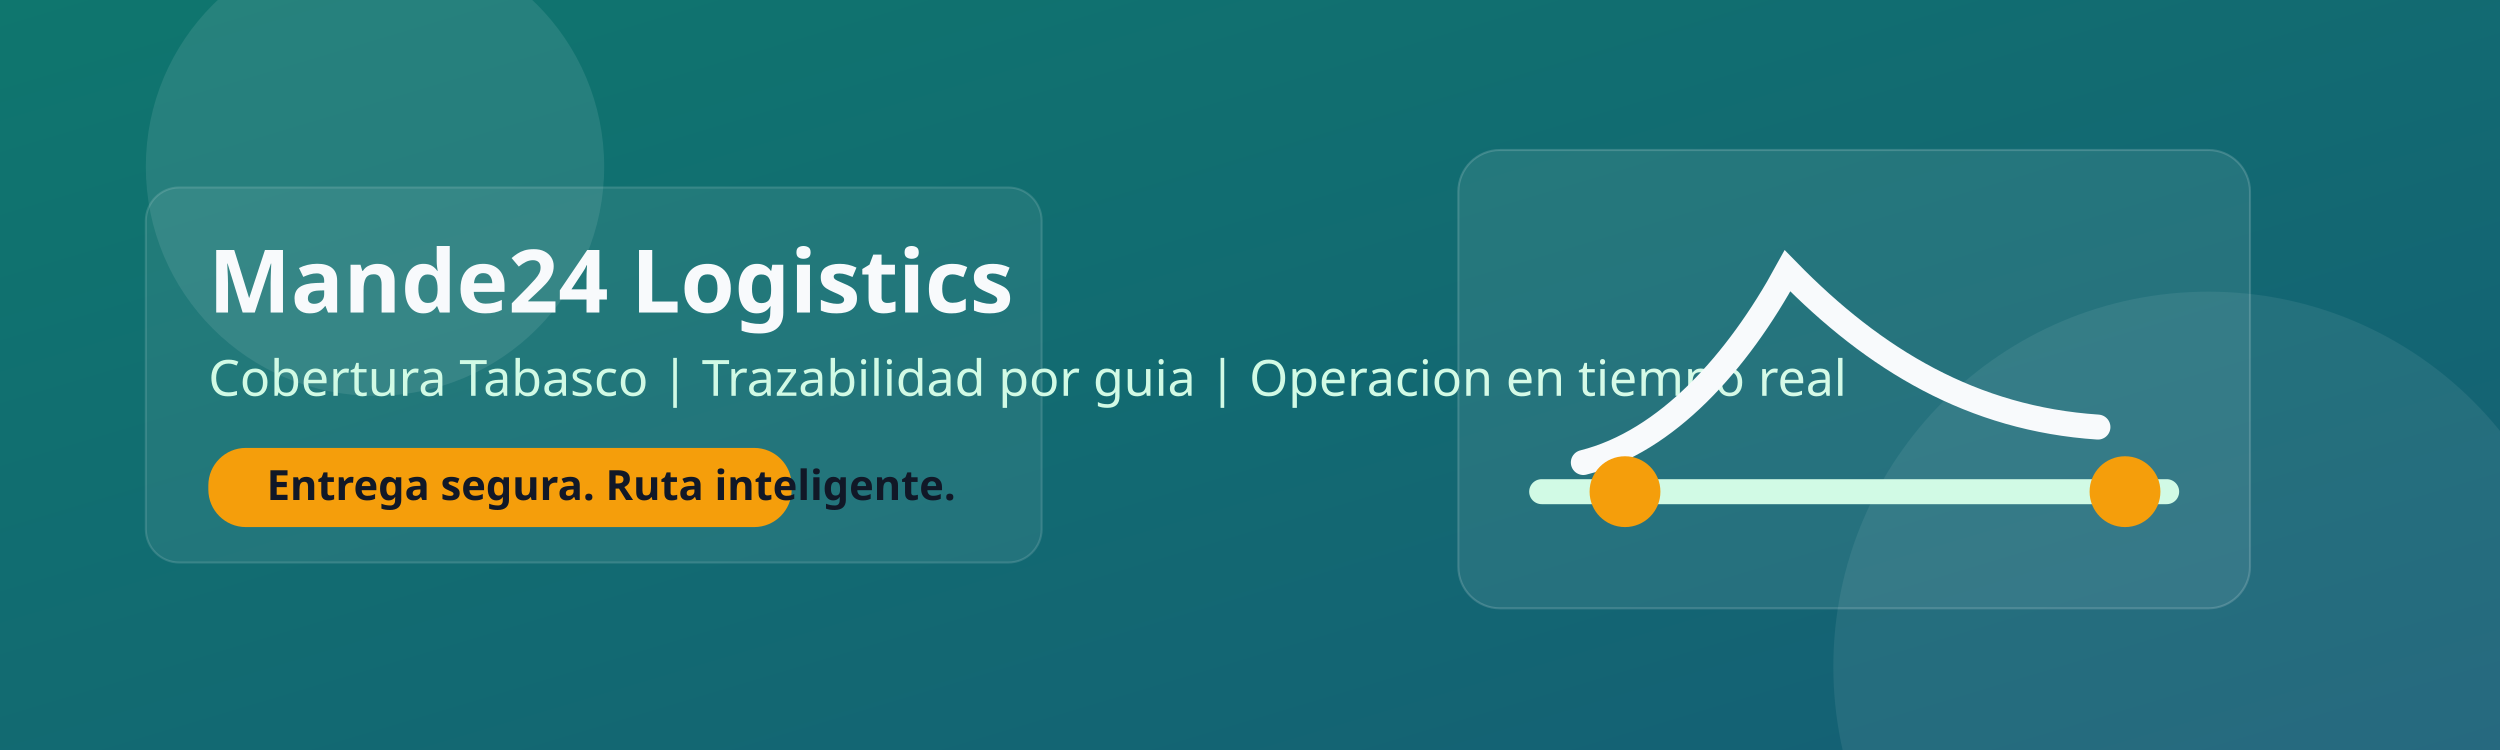
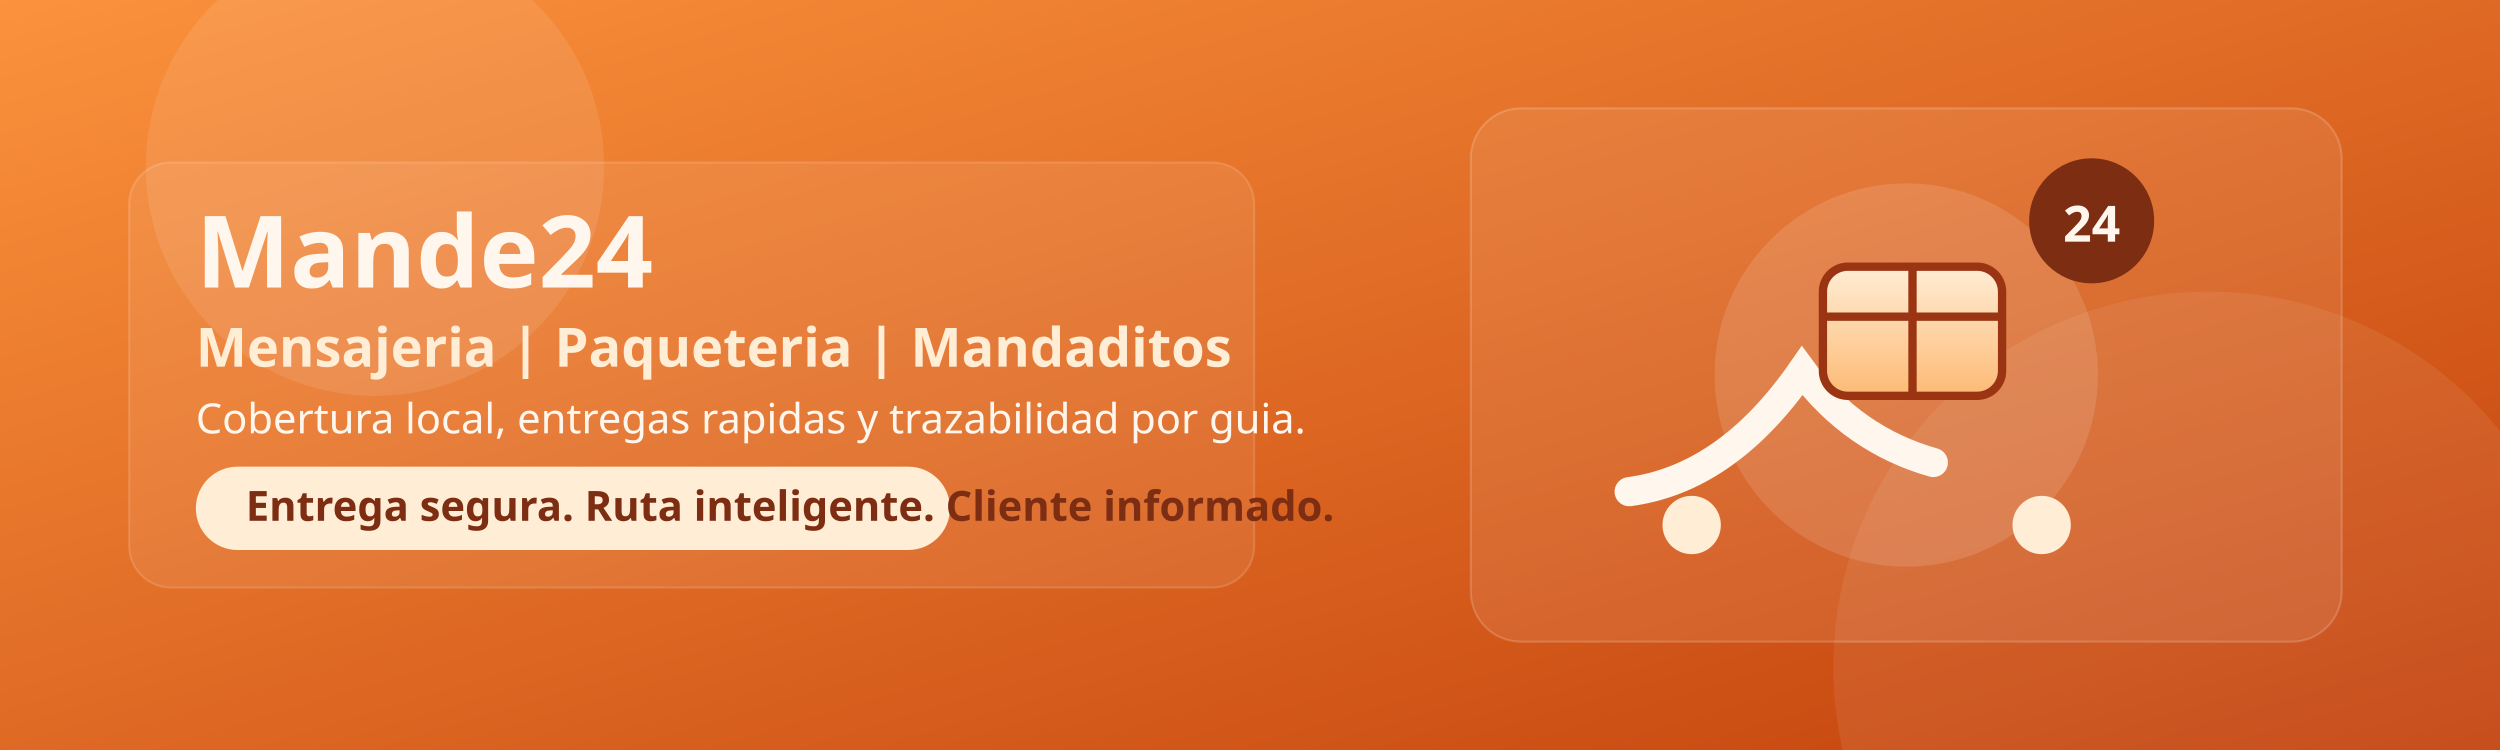
<svg xmlns="http://www.w3.org/2000/svg" viewBox="0 0 1200 360" role="img" aria-label="Banner operativo Mande24">
  <defs>
    <linearGradient id="bg" x1="0" y1="0" x2="1" y2="1">
-       <stop offset="0%" stop-color="#0f766e" />
-       <stop offset="100%" stop-color="#155e75" />
+       <stop offset="0%" stop-color="#fb923c" />
+       <stop offset="100%" stop-color="#c2410c" />
+     </linearGradient>
+     <linearGradient id="box" x1="0" y1="0" x2="0" y2="1">
+       <stop offset="0%" stop-color="#ffedd5" />
+       <stop offset="100%" stop-color="#fdba74" />
    </linearGradient>
  </defs>
  <rect width="1200" height="360" fill="url(#bg)" />
  <circle cx="180" cy="80" r="110" fill="#ffffff18" />
  <circle cx="1060" cy="320" r="180" fill="#ffffff12" />
-   <rect x="70" y="90" width="430" height="180" rx="16" fill="#ffffff12" stroke="#ffffff22" />
-   <text x="100" y="150" font-family="Trebuchet MS, sans-serif" font-size="42" font-weight="700" fill="#f8fafc">Mande24 Logistics</text>
-   <text x="100" y="190" font-family="Trebuchet MS, sans-serif" font-size="24" fill="#d1fae5">Cobertura Tabasco | Trazabilidad por guia | Operacion en tiempo real</text>
-   <rect x="100" y="215" width="280" height="38" rx="18" fill="#f59e0b" />
-   <text x="128" y="240" font-family="Trebuchet MS, sans-serif" font-size="20" font-weight="700" fill="#111827">Entrega segura. Ruta inteligente.</text>
-   <rect x="700" y="72" width="380" height="220" rx="20" fill="#ffffff14" stroke="#ffffff29" />
-   <path d="M740 236h300" stroke="#d1fae5" stroke-width="12" stroke-linecap="round" />
-   <path d="M760 222c40-10 74-48 98-92 42 43 89 71 149 75" fill="none" stroke="#f8fafc" stroke-width="12" stroke-linecap="round" />
-   <circle cx="780" cy="236" r="17" fill="#f59e0b" />
-   <circle cx="1020" cy="236" r="17" fill="#f59e0b" />
+   <rect x="62" y="78" width="540" height="204" rx="20" fill="#ffffff14" stroke="#ffffff25" />
+   <text x="94" y="138" font-family="Trebuchet MS, sans-serif" font-size="48" font-weight="700" fill="#fff7ed">Mande24</text>
+   <text x="94" y="176" font-family="Trebuchet MS, sans-serif" font-size="26" font-weight="700" fill="#ffedd5">Mensajeria | Paqueteria | Mandaditos</text>
+   <text x="94" y="208" font-family="Trebuchet MS, sans-serif" font-size="20" fill="#fff7ed">Cobertura local, entregas rapidas y trazabilidad por guia.</text>
+   <rect x="94" y="224" width="362" height="40" rx="20" fill="#ffedd5" />
+   <text x="118" y="250" font-family="Trebuchet MS, sans-serif" font-size="20" font-weight="700" fill="#7c2d12">Entrega segura. Ruta inteligente. Cliente informado.</text>
+   <rect x="706" y="52" width="418" height="256" rx="24" fill="#ffffff16" stroke="#ffffff2d" />
+   <circle cx="915" cy="180" r="92" fill="#ffffff1f" />
+   <path d="M782 236c30-4 58-22 83-58 16 22 38 37 63 44" fill="none" stroke="#fff7ed" stroke-width="14" stroke-linecap="round" />
+   <rect x="875" y="128" width="86" height="62" rx="12" fill="url(#box)" stroke="#9a3412" stroke-width="4" />
+   <path d="M875 152h86" stroke="#9a3412" stroke-width="4" />
+   <path d="M918 128v62" stroke="#9a3412" stroke-width="4" />
+   <circle cx="812" cy="252" r="14" fill="#ffedd5" />
+   <circle cx="980" cy="252" r="14" fill="#ffedd5" />
+   <circle cx="1004" cy="106" r="30" fill="#7c2d12" />
+   <text x="1004" y="116" text-anchor="middle" font-family="Trebuchet MS, sans-serif" font-size="24" font-weight="700" fill="#fff7ed">24</text>
</svg>
